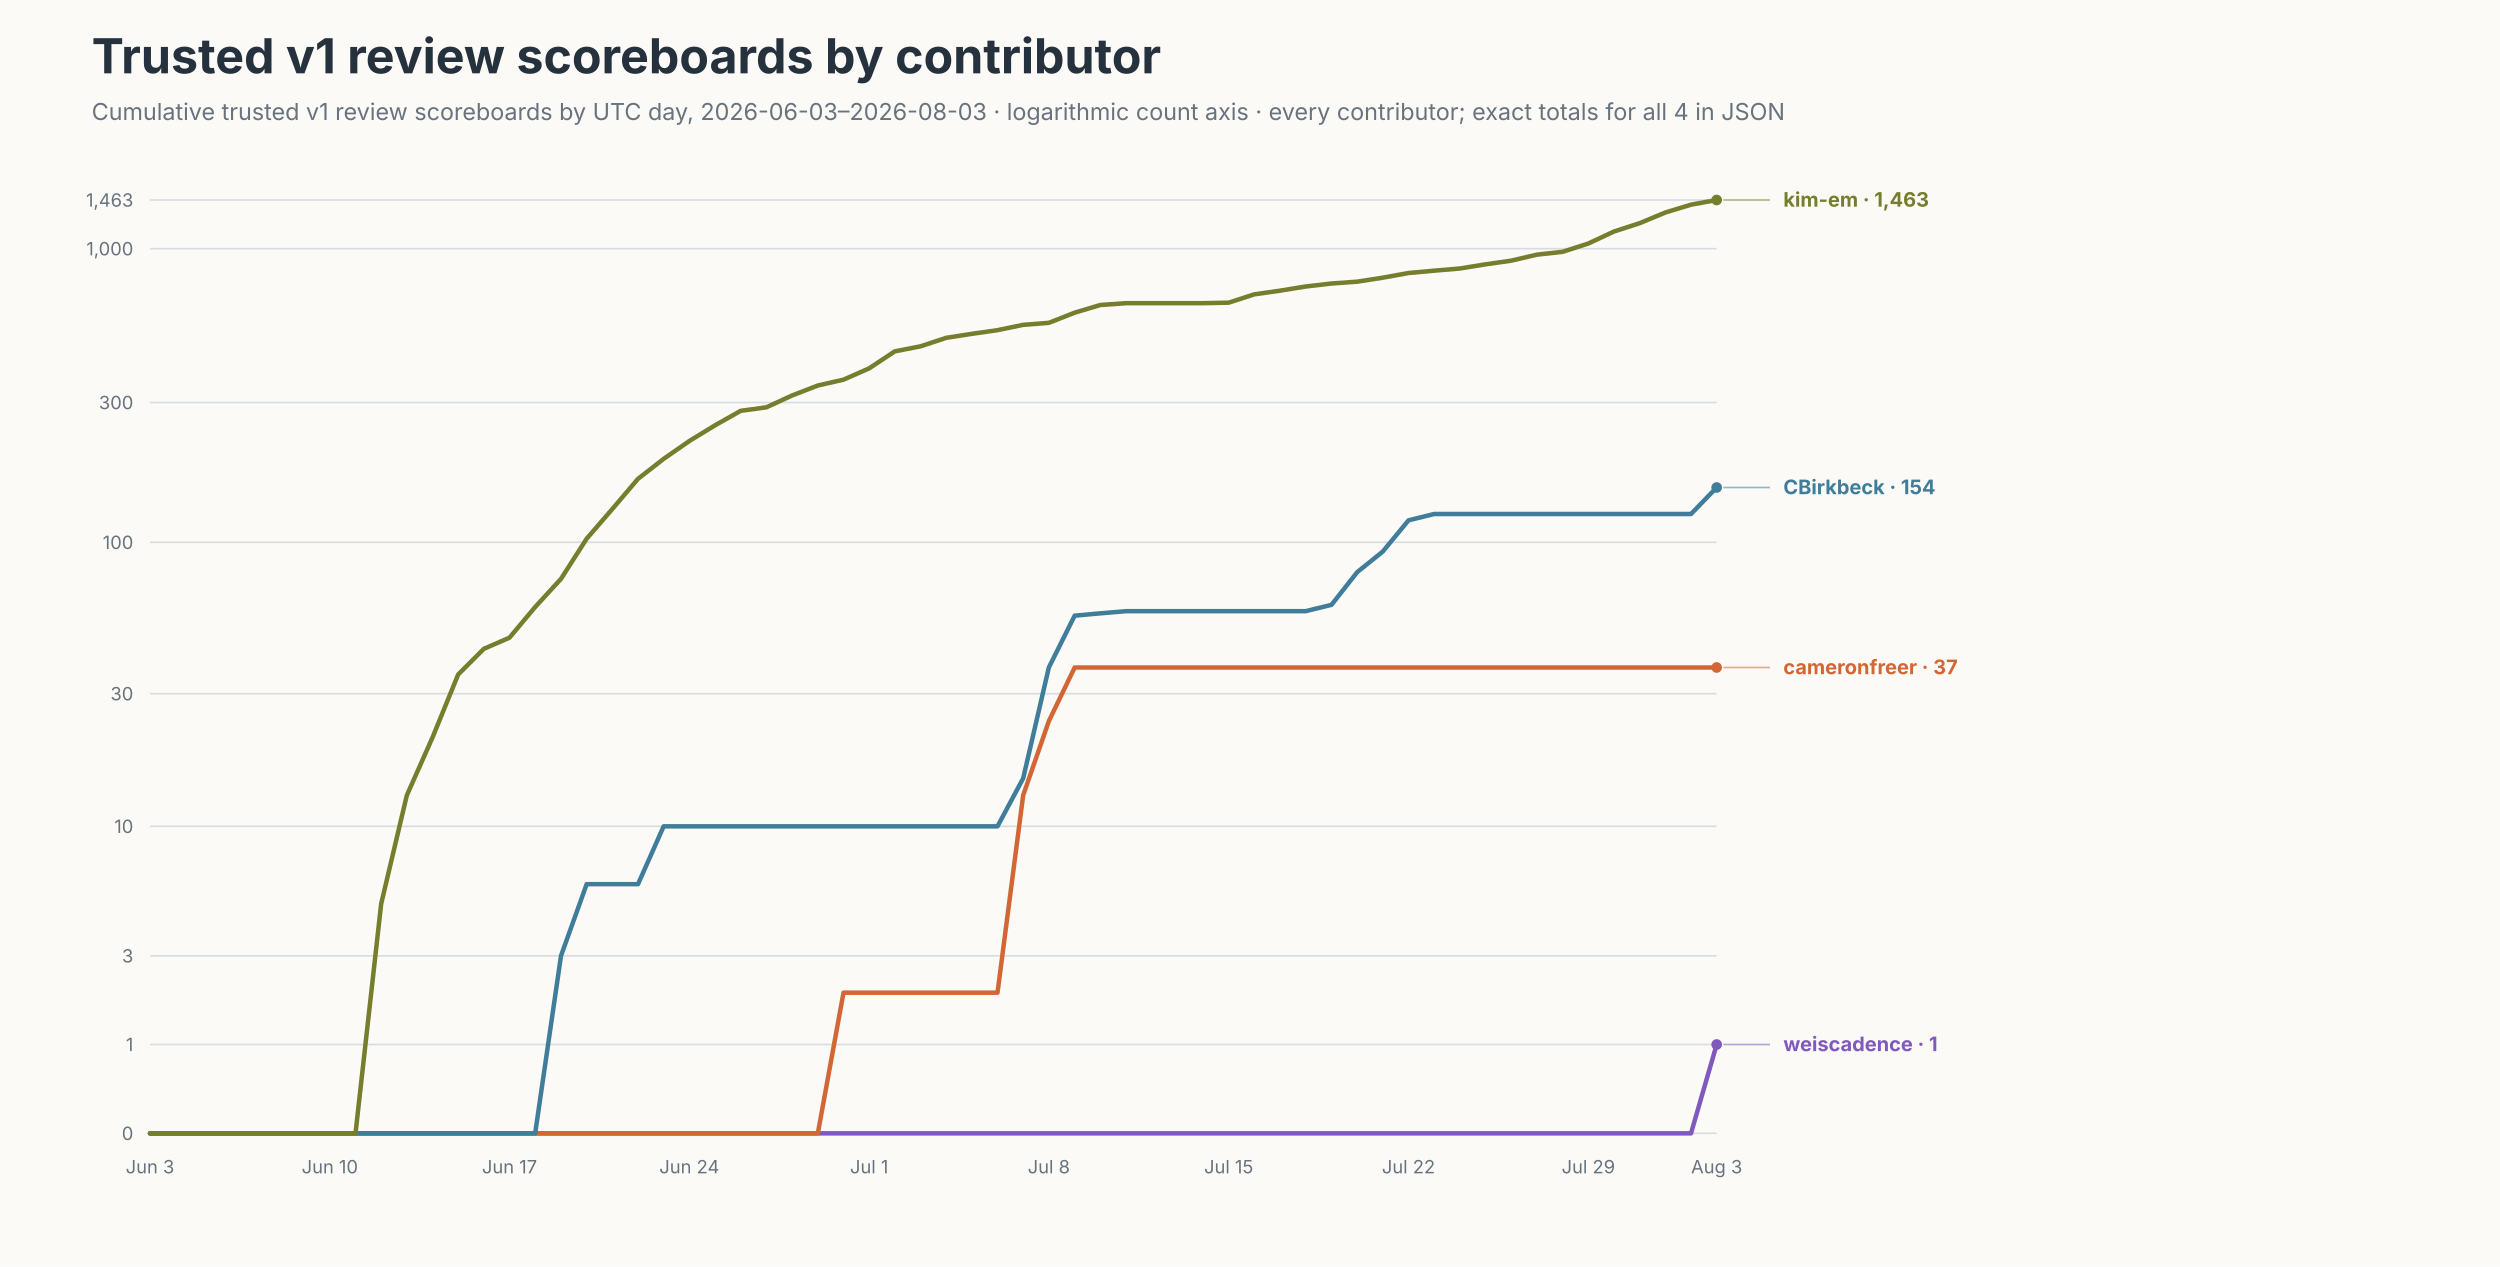
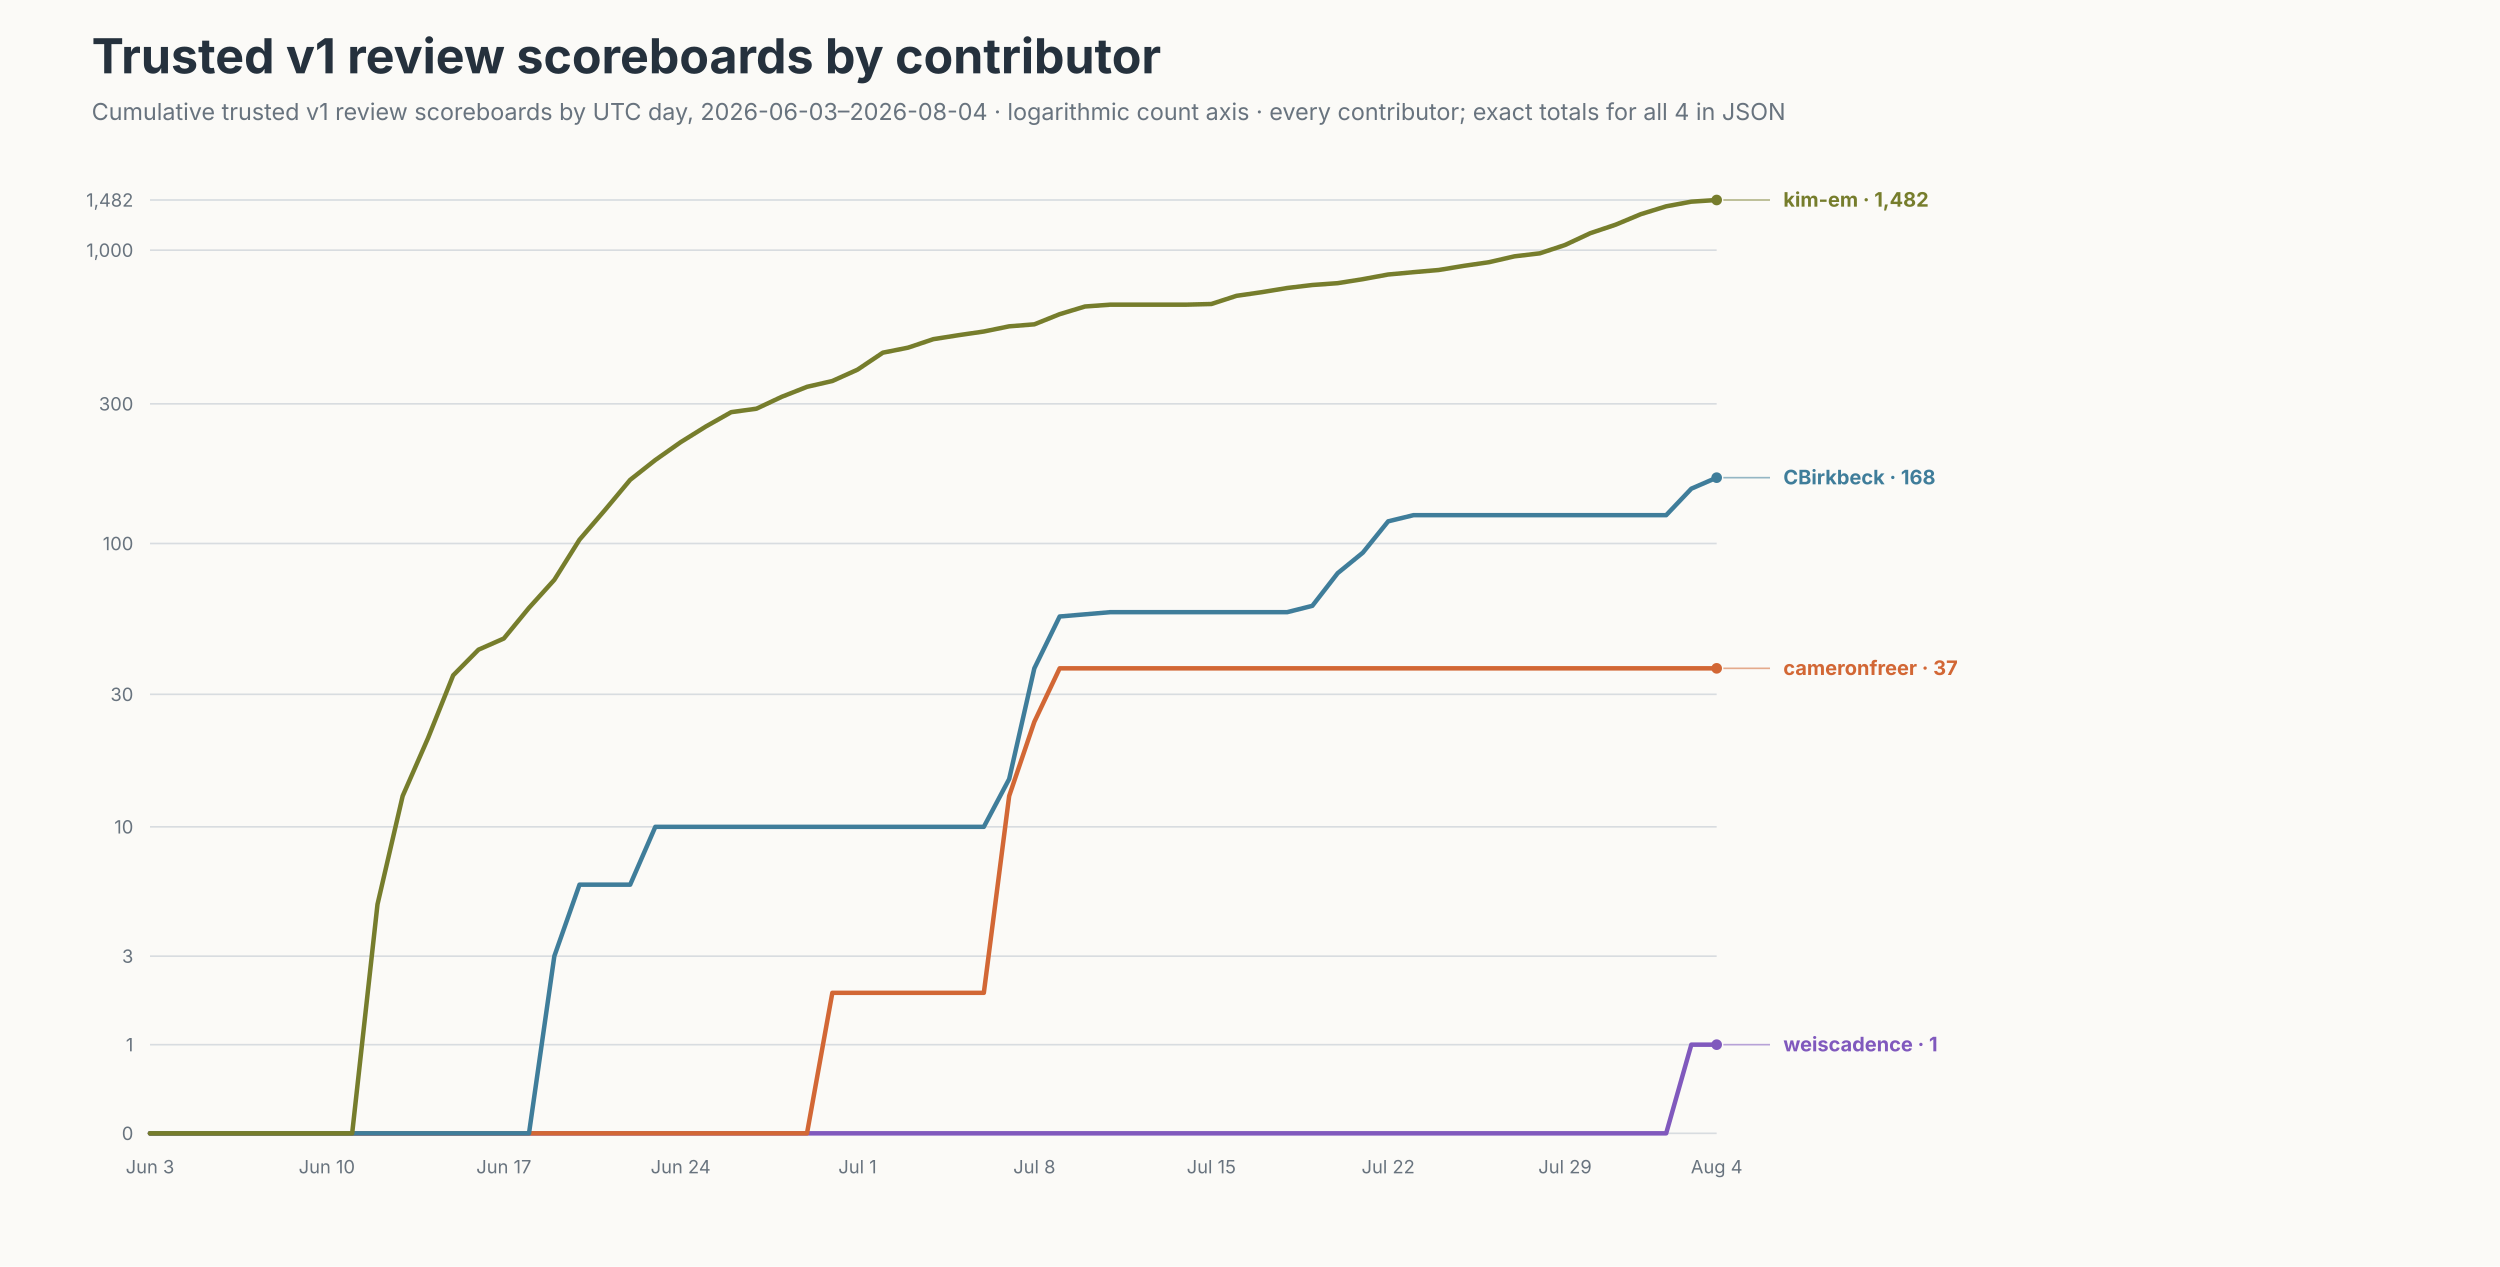
<svg xmlns="http://www.w3.org/2000/svg" width="1500" height="760" viewBox="0 0 1500 760" role="img" aria-label="Trusted v1 review scoreboards by contributor">
  <rect width="100%" height="100%" fill="#fbfaf7" />
  <style>text{font-family:Inter,ui-sans-serif,system-ui,sans-serif;fill:#25313d}.title{font-size:29px;font-weight:700}.subtitle{font-size:14px;fill:#68737e}.tick{font-size:11px;fill:#68737e}.label{font-size:12px;font-weight:650}.grid{stroke:#d8dce0;stroke-width:1}.leader{stroke-width:1;opacity:.55}</style>
  <text x="55" y="44" class="title">Trusted v1 review scoreboards by contributor</text>
-   <text x="55" y="72" class="subtitle">Cumulative trusted v1 review scoreboards by UTC day, 2026-06-03–2026-08-03 · logarithmic count axis · every contributor; exact totals for all 4 in JSON</text>
+   <text x="55" y="72" class="subtitle">Cumulative trusted v1 review scoreboards by UTC day, 2026-06-03–2026-08-04 · logarithmic count axis · every contributor; exact totals for all 4 in JSON</text>
  <line x1="90" y1="680.0" x2="1030" y2="680.0" class="grid" />
  <text x="80" y="684.0" text-anchor="end" class="tick">0</text>
-   <line x1="90" y1="626.7" x2="1030" y2="626.7" class="grid" />
-   <text x="80" y="630.7" text-anchor="end" class="tick">1</text>
-   <line x1="90" y1="573.5" x2="1030" y2="573.5" class="grid" />
-   <text x="80" y="577.5" text-anchor="end" class="tick">3</text>
-   <line x1="90" y1="495.8" x2="1030" y2="495.8" class="grid" />
-   <text x="80" y="499.8" text-anchor="end" class="tick">10</text>
-   <line x1="90" y1="416.2" x2="1030" y2="416.2" class="grid" />
-   <text x="80" y="420.2" text-anchor="end" class="tick">30</text>
-   <line x1="90" y1="325.4" x2="1030" y2="325.4" class="grid" />
-   <text x="80" y="329.4" text-anchor="end" class="tick">100</text>
-   <line x1="90" y1="241.5" x2="1030" y2="241.5" class="grid" />
-   <text x="80" y="245.5" text-anchor="end" class="tick">300</text>
-   <line x1="90" y1="149.2" x2="1030" y2="149.2" class="grid" />
-   <text x="80" y="153.2" text-anchor="end" class="tick">1,000</text>
+   <line x1="90" y1="626.8" x2="1030" y2="626.8" class="grid" />
+   <text x="80" y="630.8" text-anchor="end" class="tick">1</text>
+   <line x1="90" y1="573.7" x2="1030" y2="573.7" class="grid" />
+   <text x="80" y="577.7" text-anchor="end" class="tick">3</text>
+   <line x1="90" y1="496.1" x2="1030" y2="496.1" class="grid" />
+   <text x="80" y="500.1" text-anchor="end" class="tick">10</text>
+   <line x1="90" y1="416.6" x2="1030" y2="416.6" class="grid" />
+   <text x="80" y="420.6" text-anchor="end" class="tick">30</text>
+   <line x1="90" y1="326.1" x2="1030" y2="326.1" class="grid" />
+   <text x="80" y="330.1" text-anchor="end" class="tick">100</text>
+   <line x1="90" y1="242.3" x2="1030" y2="242.3" class="grid" />
+   <text x="80" y="246.3" text-anchor="end" class="tick">300</text>
+   <line x1="90" y1="150.1" x2="1030" y2="150.1" class="grid" />
+   <text x="80" y="154.1" text-anchor="end" class="tick">1,000</text>
  <line x1="90" y1="120.0" x2="1030" y2="120.0" class="grid" />
-   <text x="80" y="124.0" text-anchor="end" class="tick">1,463</text>
-   <polyline points="90.0,680.0 105.4,680.0 120.8,680.0 136.2,680.0 151.6,680.0 167.0,680.0 182.5,680.0 197.9,680.0 213.3,680.0 228.7,680.0 244.1,680.0 259.5,680.0 274.9,680.0 290.3,680.0 305.7,680.0 321.1,680.0 336.6,680.0 352.0,680.0 367.4,680.0 382.8,680.0 398.2,680.0 413.6,680.0 429.0,680.0 444.4,680.0 459.8,680.0 475.2,680.0 490.7,680.0 506.1,680.0 521.5,680.0 536.9,680.0 552.3,680.0 567.7,680.0 583.1,680.0 598.5,680.0 613.9,680.0 629.3,680.0 644.8,680.0 660.2,680.0 675.6,680.0 691.0,680.0 706.4,680.0 721.8,680.0 737.2,680.0 752.6,680.0 768.0,680.0 783.4,680.0 798.9,680.0 814.3,680.0 829.7,680.0 845.1,680.0 860.5,680.0 875.9,680.0 891.3,680.0 906.7,680.0 922.1,680.0 937.5,680.0 953.0,680.0 968.4,680.0 983.8,680.0 999.2,680.0 1014.6,680.0 1030.0,626.7" fill="none" stroke="#8059bd" stroke-width="2.7" stroke-linejoin="round" stroke-linecap="round" />
-   <polyline points="90.0,680.0 105.4,680.0 120.8,680.0 136.2,680.0 151.6,680.0 167.0,680.0 182.5,680.0 197.9,680.0 213.3,680.0 228.7,680.0 244.1,680.0 259.5,680.0 274.9,680.0 290.3,680.0 305.7,680.0 321.1,680.0 336.6,680.0 352.0,680.0 367.4,680.0 382.8,680.0 398.2,680.0 413.6,680.0 429.0,680.0 444.4,680.0 459.8,680.0 475.2,680.0 490.7,680.0 506.1,595.6 521.5,595.6 536.9,595.6 552.3,595.6 567.7,595.6 583.1,595.6 598.5,595.6 613.9,477.2 629.3,432.7 644.8,400.5 660.2,400.5 675.6,400.5 691.0,400.5 706.4,400.5 721.8,400.5 737.2,400.5 752.6,400.5 768.0,400.5 783.4,400.5 798.9,400.5 814.3,400.5 829.7,400.5 845.1,400.5 860.5,400.5 875.9,400.5 891.3,400.5 906.7,400.5 922.1,400.5 937.5,400.5 953.0,400.5 968.4,400.5 983.8,400.5 999.2,400.5 1014.6,400.5 1030.0,400.5" fill="none" stroke="#d26735" stroke-width="2.7" stroke-linejoin="round" stroke-linecap="round" />
-   <polyline points="90.0,680.0 105.4,680.0 120.8,680.0 136.2,680.0 151.6,680.0 167.0,680.0 182.5,680.0 197.9,680.0 213.3,680.0 228.7,680.0 244.1,680.0 259.5,680.0 274.9,680.0 290.3,680.0 305.7,680.0 321.1,680.0 336.6,573.5 352.0,530.5 367.4,530.5 382.8,530.5 398.2,495.8 413.6,495.8 429.0,495.8 444.4,495.8 459.8,495.8 475.2,495.8 490.7,495.8 506.1,495.8 521.5,495.8 536.9,495.8 552.3,495.8 567.7,495.8 583.1,495.8 598.5,495.8 613.9,467.0 629.3,400.5 644.8,369.4 660.2,368.0 675.6,366.7 691.0,366.7 706.4,366.7 721.8,366.7 737.2,366.7 752.6,366.7 768.0,366.7 783.4,366.7 798.9,362.9 814.3,343.3 829.7,330.9 845.1,312.2 860.5,308.4 875.9,308.4 891.3,308.4 906.7,308.4 922.1,308.4 937.5,308.4 953.0,308.4 968.4,308.4 983.8,308.4 999.2,308.4 1014.6,308.4 1030.0,292.5" fill="none" stroke="#3f7d9a" stroke-width="2.7" stroke-linejoin="round" stroke-linecap="round" />
-   <polyline points="90.0,680.0 105.4,680.0 120.8,680.0 136.2,680.0 151.6,680.0 167.0,680.0 182.5,680.0 197.9,680.0 213.3,680.0 228.7,542.3 244.1,477.2 259.5,442.5 274.9,404.7 290.3,389.3 305.7,382.6 321.1,364.2 336.6,347.3 352.0,323.2 367.4,305.4 382.8,287.3 398.2,275.3 413.6,264.6 429.0,255.2 444.4,246.5 459.8,244.4 475.2,237.3 490.7,231.3 506.1,227.8 521.5,221.0 536.9,210.8 552.3,207.8 567.7,202.7 583.1,200.3 598.5,198.1 613.9,194.9 629.3,193.7 644.8,187.6 660.2,183.0 675.6,181.9 691.0,181.9 706.4,181.9 721.8,181.9 737.2,181.6 752.6,176.6 768.0,174.4 783.4,171.9 798.9,170.1 814.3,169.0 829.7,166.6 845.1,163.8 860.5,162.4 875.9,161.1 891.3,158.6 906.7,156.4 922.1,152.8 937.5,151.1 953.0,146.1 968.4,138.9 983.8,133.9 999.2,127.5 1014.6,122.8 1030.0,120.0" fill="none" stroke="#767d2c" stroke-width="2.7" stroke-linejoin="round" stroke-linecap="round" />
+   <text x="80" y="124.0" text-anchor="end" class="tick">1,482</text>
+   <polyline points="90.0,680.0 105.2,680.0 120.3,680.0 135.5,680.0 150.6,680.0 165.8,680.0 181.0,680.0 196.1,680.0 211.3,680.0 226.5,680.0 241.6,680.0 256.8,680.0 271.9,680.0 287.1,680.0 302.3,680.0 317.4,680.0 332.6,680.0 347.7,680.0 362.9,680.0 378.1,680.0 393.2,680.0 408.4,680.0 423.5,680.0 438.7,680.0 453.9,680.0 469.0,680.0 484.2,680.0 499.4,680.0 514.5,680.0 529.7,680.0 544.8,680.0 560.0,680.0 575.2,680.0 590.3,680.0 605.5,680.0 620.6,680.0 635.8,680.0 651.0,680.0 666.1,680.0 681.3,680.0 696.5,680.0 711.6,680.0 726.8,680.0 741.9,680.0 757.1,680.0 772.3,680.0 787.4,680.0 802.6,680.0 817.7,680.0 832.9,680.0 848.1,680.0 863.2,680.0 878.4,680.0 893.5,680.0 908.7,680.0 923.9,680.0 939.0,680.0 954.2,680.0 969.4,680.0 984.5,680.0 999.7,680.0 1014.8,626.8 1030.0,626.8" fill="none" stroke="#8059bd" stroke-width="2.7" stroke-linejoin="round" stroke-linecap="round" />
+   <polyline points="90.0,680.0 105.2,680.0 120.3,680.0 135.5,680.0 150.6,680.0 165.8,680.0 181.0,680.0 196.1,680.0 211.3,680.0 226.5,680.0 241.6,680.0 256.8,680.0 271.9,680.0 287.1,680.0 302.3,680.0 317.4,680.0 332.6,680.0 347.7,680.0 362.9,680.0 378.1,680.0 393.2,680.0 408.4,680.0 423.5,680.0 438.7,680.0 453.9,680.0 469.0,680.0 484.2,680.0 499.4,595.7 514.5,595.7 529.7,595.7 544.8,595.7 560.0,595.7 575.2,595.7 590.3,595.7 605.5,477.6 620.6,433.1 635.8,401.0 651.0,401.0 666.1,401.0 681.3,401.0 696.5,401.0 711.6,401.0 726.8,401.0 741.9,401.0 757.1,401.0 772.3,401.0 787.4,401.0 802.6,401.0 817.7,401.0 832.9,401.0 848.1,401.0 863.2,401.0 878.4,401.0 893.5,401.0 908.7,401.0 923.9,401.0 939.0,401.0 954.2,401.0 969.4,401.0 984.5,401.0 999.7,401.0 1014.8,401.0 1030.0,401.0" fill="none" stroke="#d26735" stroke-width="2.7" stroke-linejoin="round" stroke-linecap="round" />
+   <polyline points="90.0,680.0 105.2,680.0 120.3,680.0 135.5,680.0 150.6,680.0 165.8,680.0 181.0,680.0 196.1,680.0 211.3,680.0 226.5,680.0 241.6,680.0 256.8,680.0 271.9,680.0 287.1,680.0 302.3,680.0 317.4,680.0 332.6,573.7 347.7,530.8 362.9,530.8 378.1,530.8 393.2,496.1 408.4,496.1 423.5,496.1 438.7,496.1 453.9,496.1 469.0,496.1 484.2,496.1 499.4,496.1 514.5,496.1 529.7,496.1 544.8,496.1 560.0,496.1 575.2,496.1 590.3,496.1 605.5,467.4 620.6,401.0 635.8,369.9 651.0,368.6 666.1,367.3 681.3,367.3 696.5,367.3 711.6,367.3 726.8,367.3 741.9,367.3 757.1,367.3 772.3,367.3 787.4,363.5 802.6,343.9 817.7,331.6 832.9,312.8 848.1,309.1 863.2,309.1 878.4,309.1 893.5,309.1 908.7,309.1 923.9,309.1 939.0,309.1 954.2,309.1 969.4,309.1 984.5,309.1 999.7,309.1 1014.8,293.2 1030.0,286.6" fill="none" stroke="#3f7d9a" stroke-width="2.7" stroke-linejoin="round" stroke-linecap="round" />
+   <polyline points="90.0,680.0 105.2,680.0 120.3,680.0 135.5,680.0 150.6,680.0 165.8,680.0 181.0,680.0 196.1,680.0 211.3,680.0 226.5,542.6 241.6,477.6 256.8,442.9 271.9,405.2 287.1,389.8 302.3,383.1 317.4,364.7 332.6,347.9 347.7,323.8 362.9,306.1 378.1,287.9 393.2,276.0 408.4,265.3 423.5,255.9 438.7,247.3 453.9,245.2 469.0,238.1 484.2,232.1 499.4,228.6 514.5,221.8 529.7,211.6 544.8,208.6 560.0,203.5 575.2,201.1 590.3,198.9 605.5,195.8 620.6,194.6 635.8,188.5 651.0,183.9 666.1,182.8 681.3,182.8 696.5,182.8 711.6,182.8 726.8,182.4 741.9,177.5 757.1,175.3 772.3,172.8 787.4,171.0 802.6,169.9 817.7,167.5 832.9,164.7 848.1,163.3 863.2,162.0 878.4,159.5 893.5,157.3 908.7,153.8 923.9,152.0 939.0,147.0 954.2,139.9 969.4,134.8 984.5,128.5 999.7,123.8 1014.8,121.0 1030.0,120.0" fill="none" stroke="#767d2c" stroke-width="2.7" stroke-linejoin="round" stroke-linecap="round" />
  <line x1="1034" y1="120.0" x2="1062" y2="120.0" stroke="#767d2c" class="leader" />
  <circle cx="1030" cy="120.0" r="3.2" fill="#767d2c" />
-   <text x="1070" y="124.0" class="label" style="fill:#767d2c">kim-em · 1,463</text>
-   <line x1="1034" y1="292.5" x2="1062" y2="292.5" stroke="#3f7d9a" class="leader" />
-   <circle cx="1030" cy="292.5" r="3.2" fill="#3f7d9a" />
-   <text x="1070" y="296.5" class="label" style="fill:#3f7d9a">CBirkbeck · 154</text>
-   <line x1="1034" y1="400.5" x2="1062" y2="400.5" stroke="#d26735" class="leader" />
-   <circle cx="1030" cy="400.5" r="3.2" fill="#d26735" />
-   <text x="1070" y="404.5" class="label" style="fill:#d26735">cameronfreer · 37</text>
-   <line x1="1034" y1="626.7" x2="1062" y2="626.7" stroke="#8059bd" class="leader" />
-   <circle cx="1030" cy="626.7" r="3.2" fill="#8059bd" />
-   <text x="1070" y="630.7" class="label" style="fill:#8059bd">weiscadence · 1</text>
+   <text x="1070" y="124.0" class="label" style="fill:#767d2c">kim-em · 1,482</text>
+   <line x1="1034" y1="286.6" x2="1062" y2="286.6" stroke="#3f7d9a" class="leader" />
+   <circle cx="1030" cy="286.6" r="3.2" fill="#3f7d9a" />
+   <text x="1070" y="290.6" class="label" style="fill:#3f7d9a">CBirkbeck · 168</text>
+   <line x1="1034" y1="401.0" x2="1062" y2="401.0" stroke="#d26735" class="leader" />
+   <circle cx="1030" cy="401.0" r="3.2" fill="#d26735" />
+   <text x="1070" y="405.0" class="label" style="fill:#d26735">cameronfreer · 37</text>
+   <line x1="1034" y1="626.8" x2="1062" y2="626.8" stroke="#8059bd" class="leader" />
+   <circle cx="1030" cy="626.8" r="3.2" fill="#8059bd" />
+   <text x="1070" y="630.8" class="label" style="fill:#8059bd">weiscadence · 1</text>
  <text x="90.0" y="704" text-anchor="middle" class="tick">Jun 3</text>
-   <text x="197.9" y="704" text-anchor="middle" class="tick">Jun 10</text>
-   <text x="305.7" y="704" text-anchor="middle" class="tick">Jun 17</text>
-   <text x="413.6" y="704" text-anchor="middle" class="tick">Jun 24</text>
-   <text x="521.5" y="704" text-anchor="middle" class="tick">Jul 1</text>
-   <text x="629.3" y="704" text-anchor="middle" class="tick">Jul 8</text>
-   <text x="737.2" y="704" text-anchor="middle" class="tick">Jul 15</text>
-   <text x="845.1" y="704" text-anchor="middle" class="tick">Jul 22</text>
-   <text x="953.0" y="704" text-anchor="middle" class="tick">Jul 29</text>
-   <text x="1030.0" y="704" text-anchor="middle" class="tick">Aug 3</text>
+   <text x="196.1" y="704" text-anchor="middle" class="tick">Jun 10</text>
+   <text x="302.3" y="704" text-anchor="middle" class="tick">Jun 17</text>
+   <text x="408.4" y="704" text-anchor="middle" class="tick">Jun 24</text>
+   <text x="514.5" y="704" text-anchor="middle" class="tick">Jul 1</text>
+   <text x="620.6" y="704" text-anchor="middle" class="tick">Jul 8</text>
+   <text x="726.8" y="704" text-anchor="middle" class="tick">Jul 15</text>
+   <text x="832.9" y="704" text-anchor="middle" class="tick">Jul 22</text>
+   <text x="939.0" y="704" text-anchor="middle" class="tick">Jul 29</text>
+   <text x="1030.0" y="704" text-anchor="middle" class="tick">Aug 4</text>
</svg>
